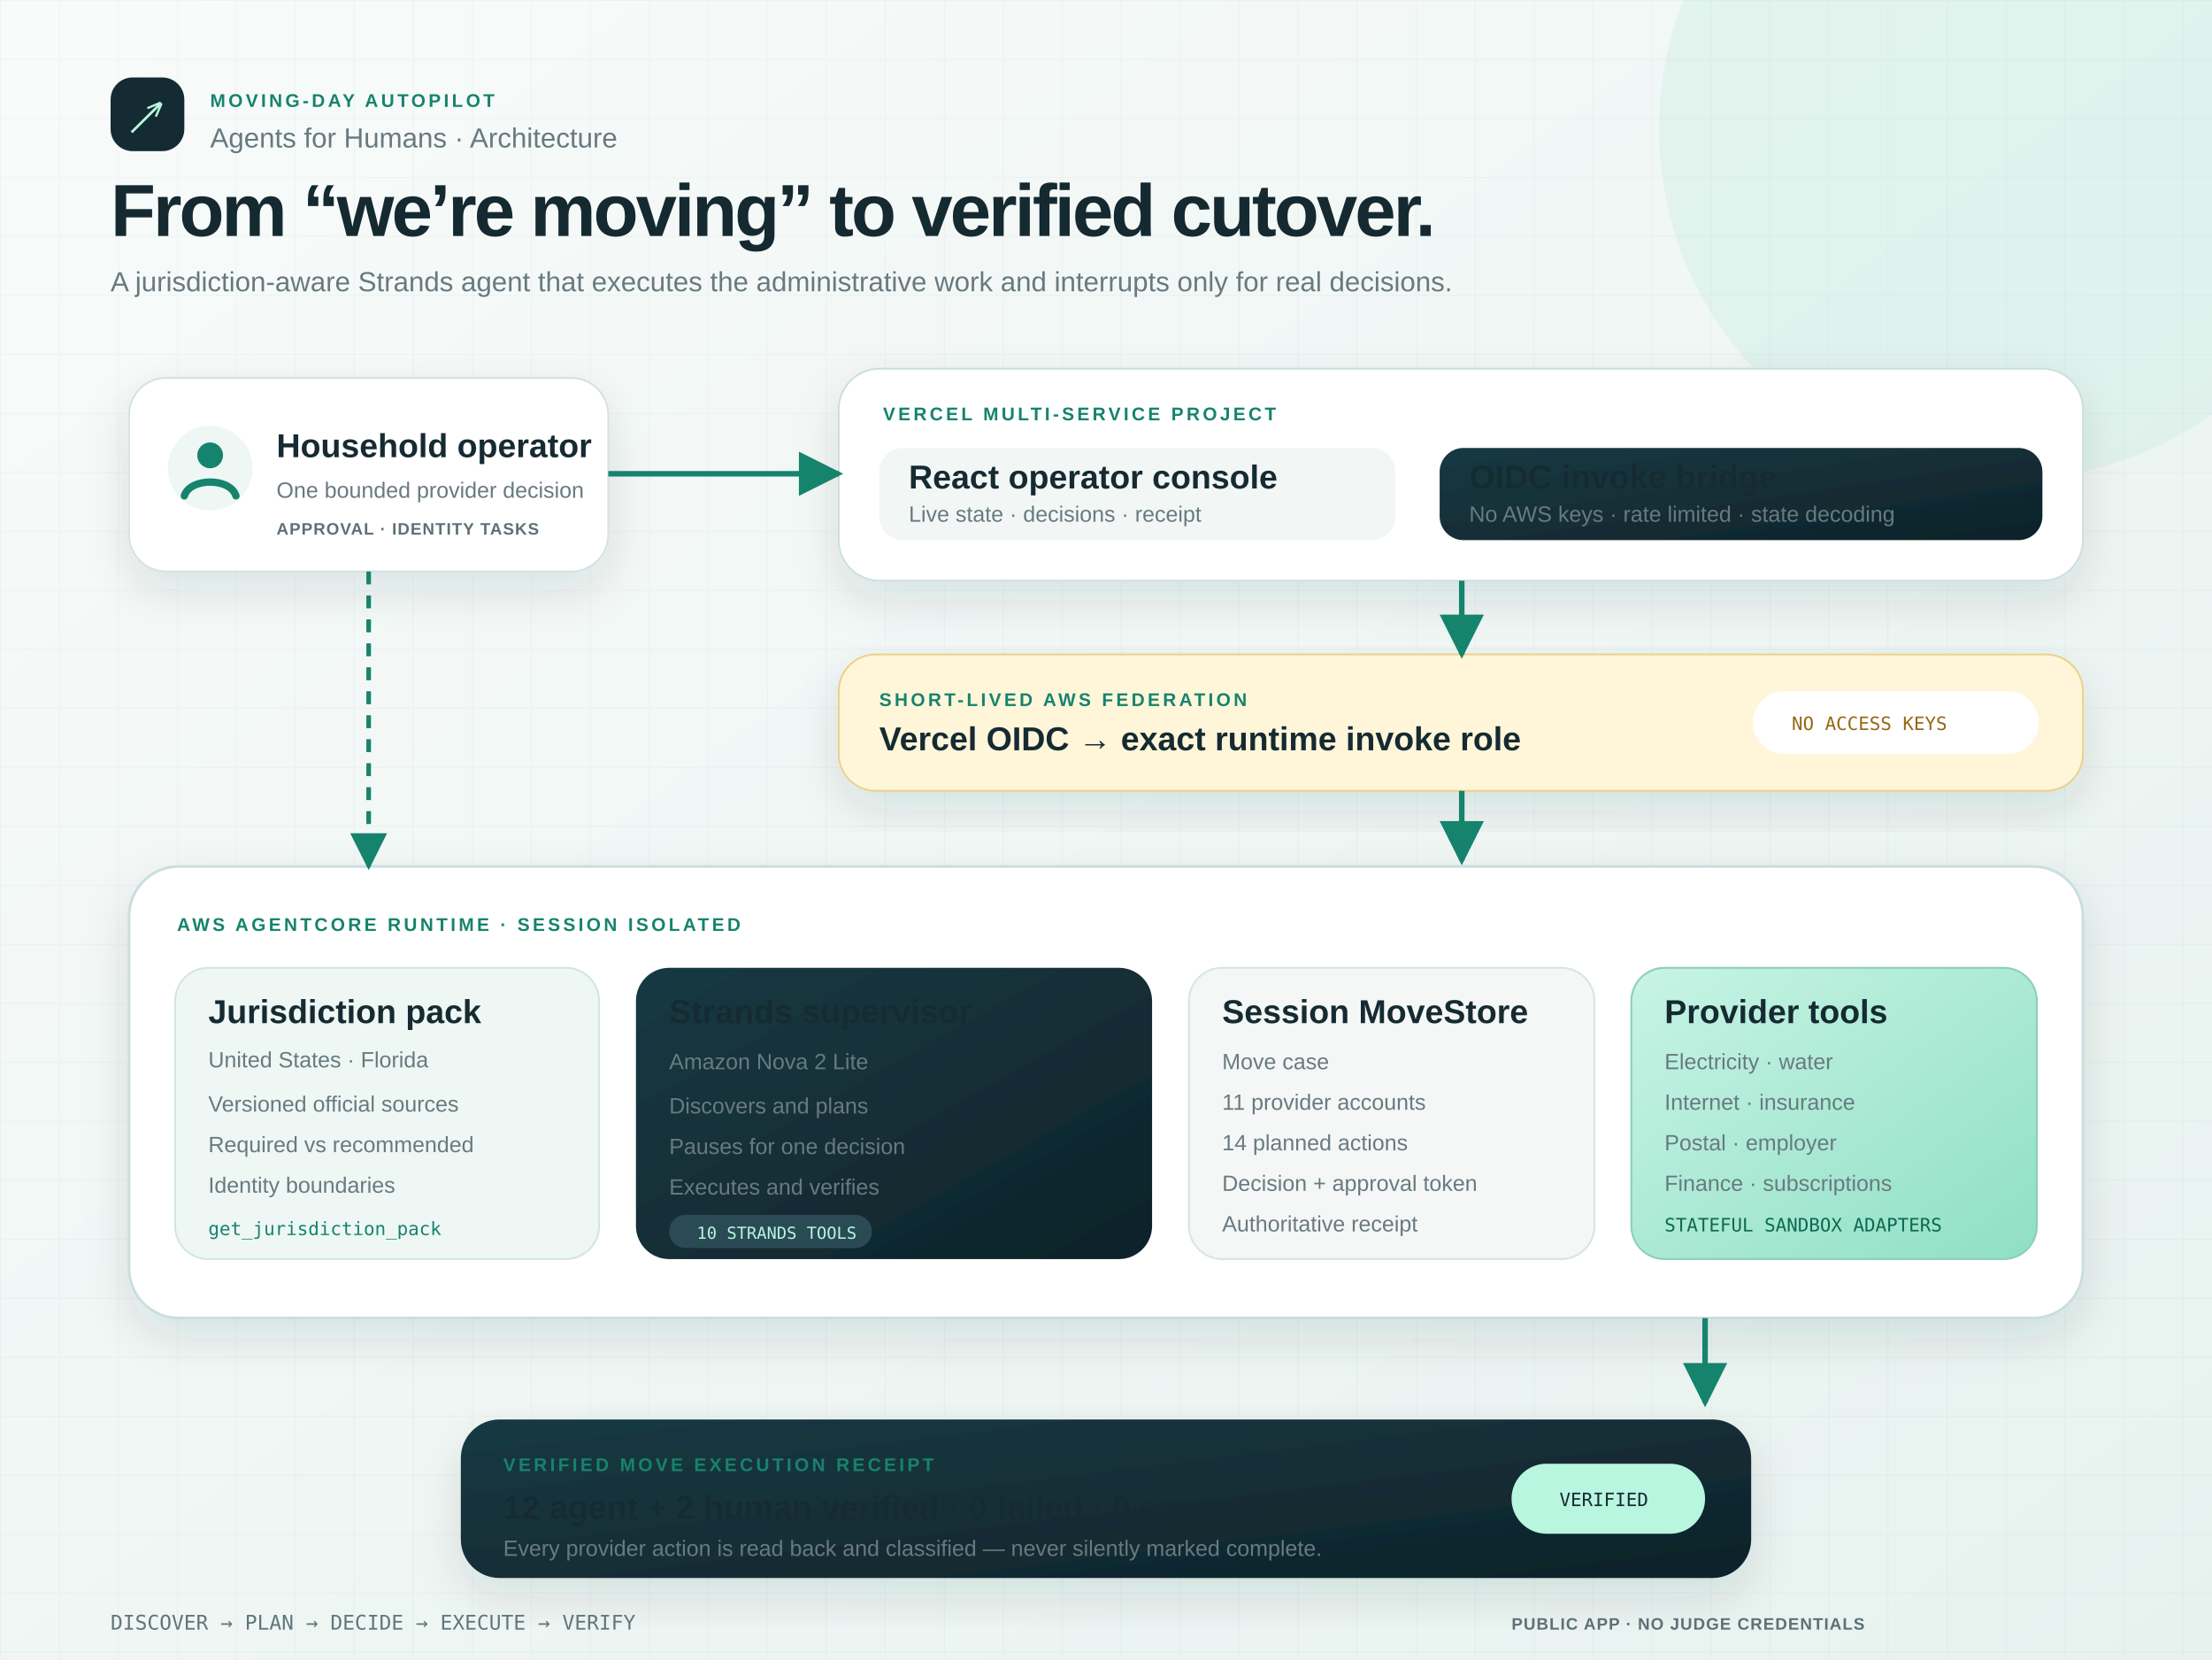
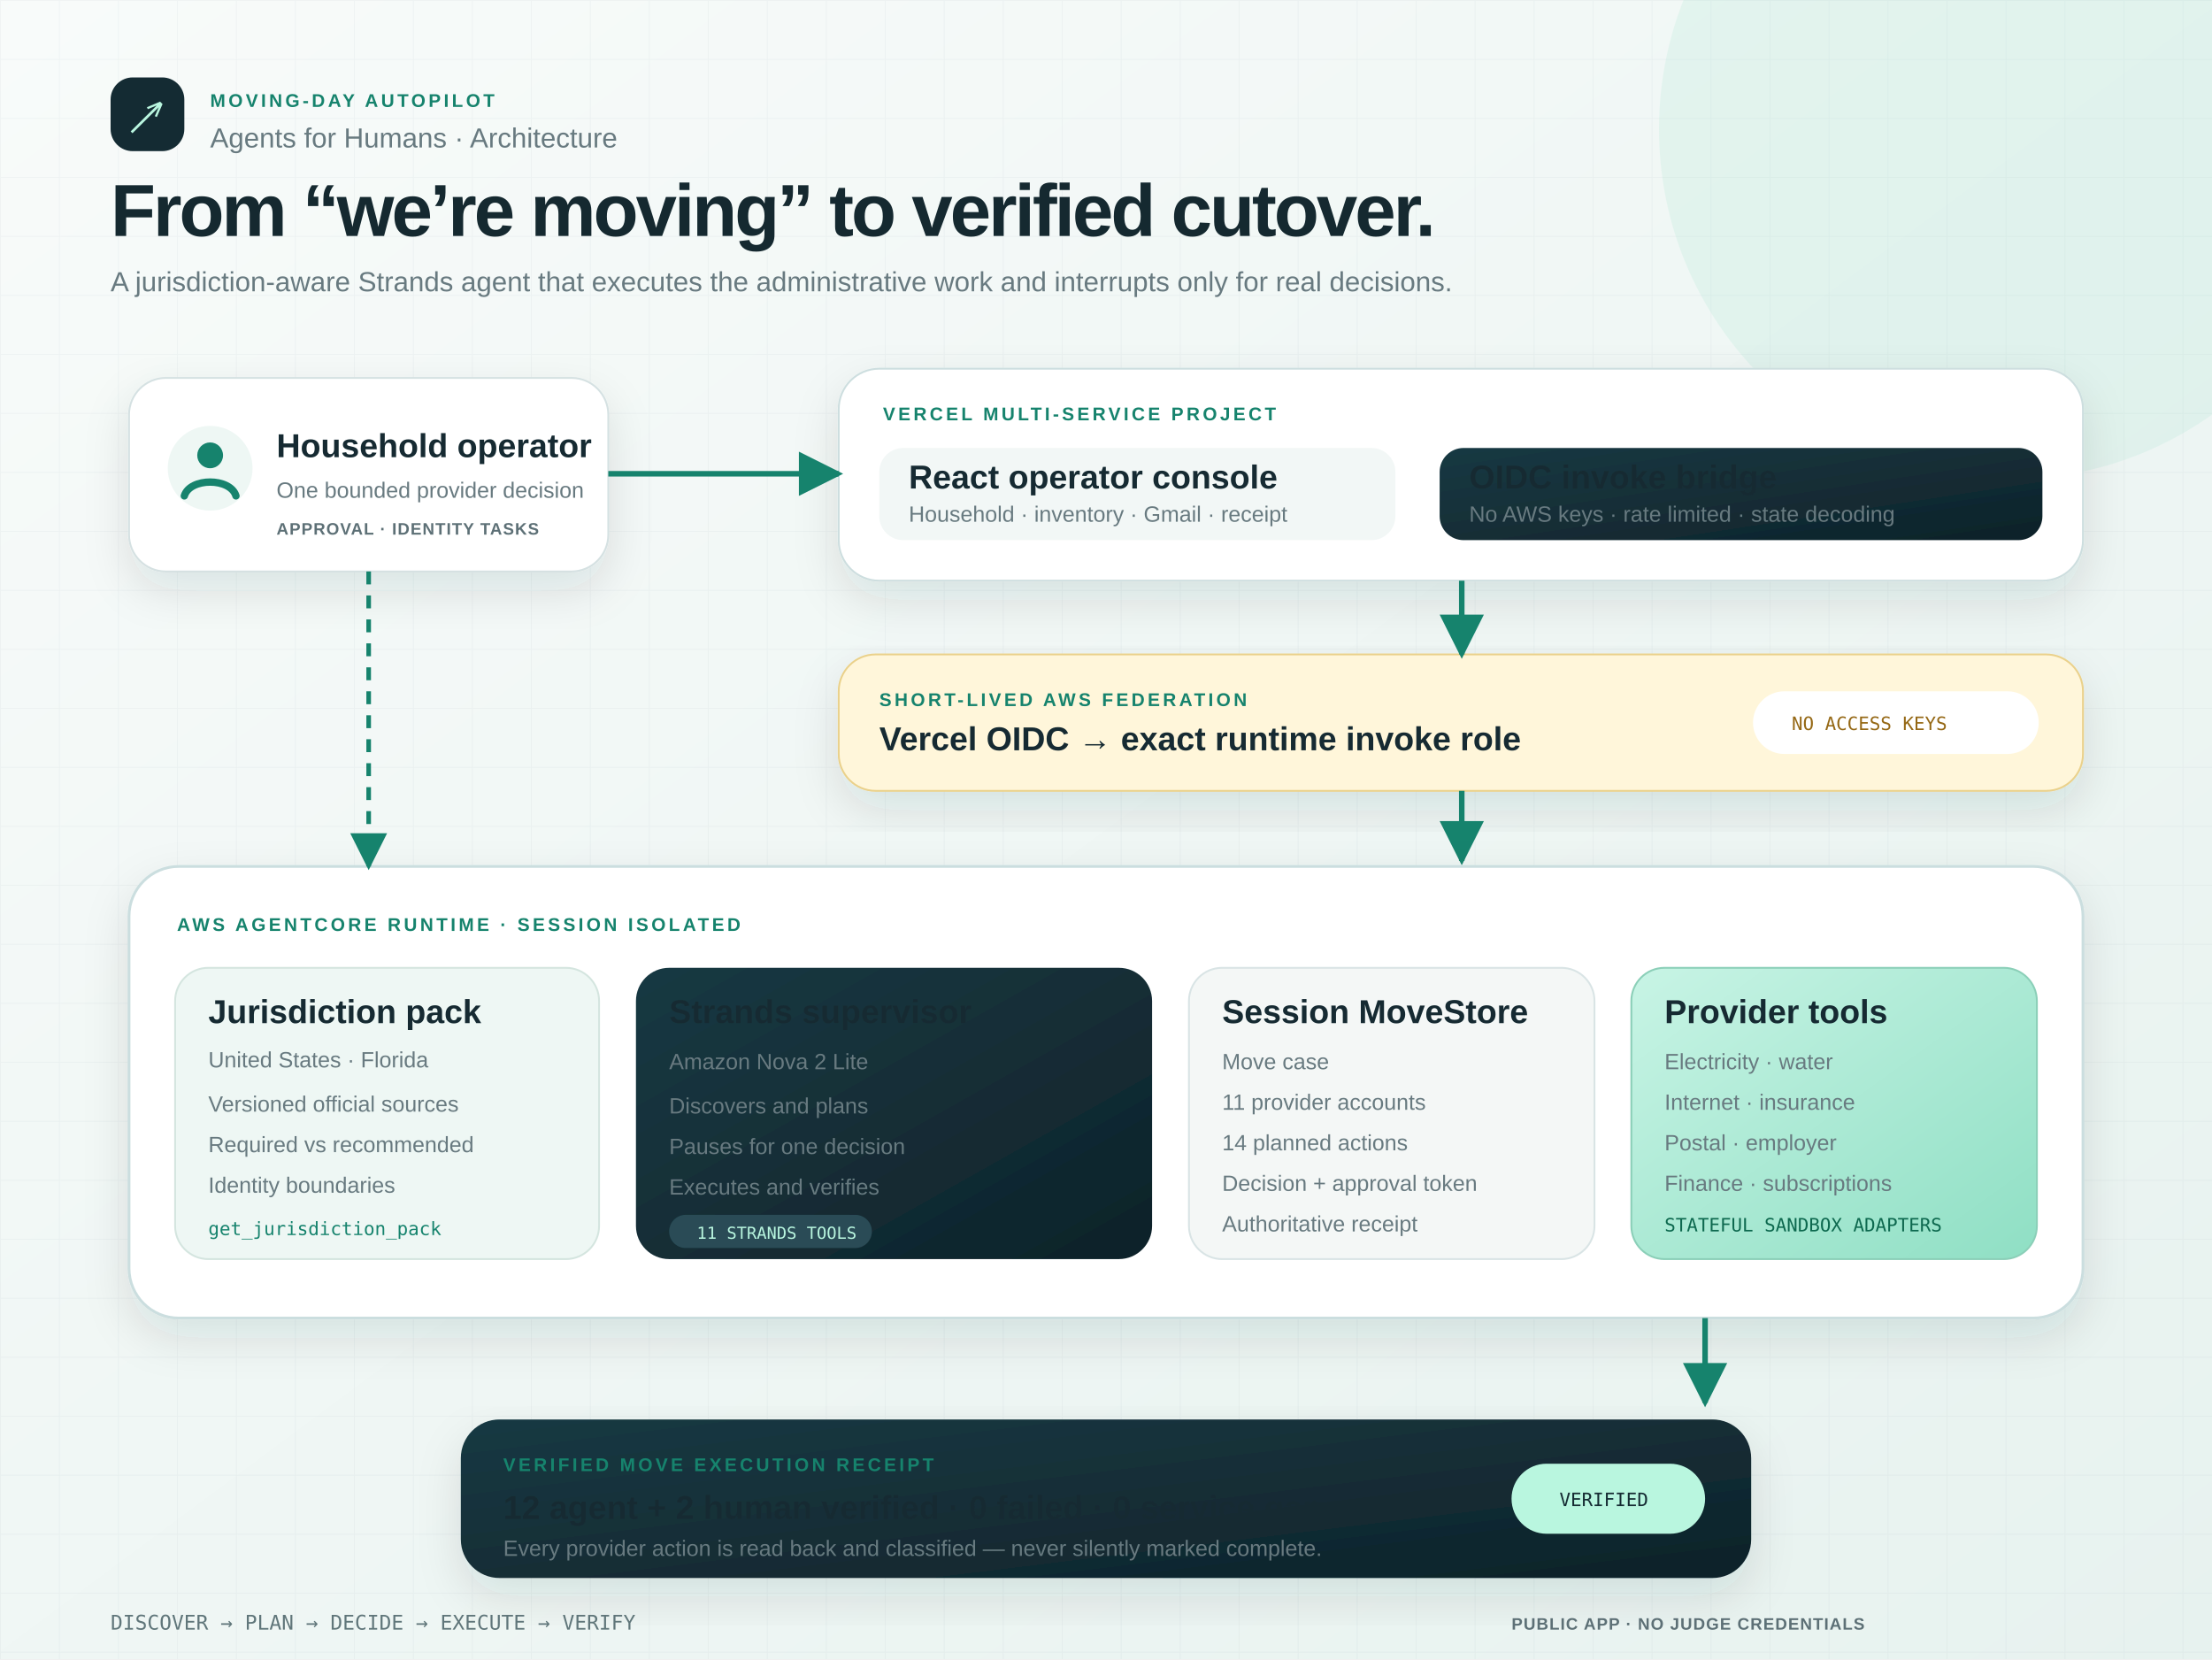
<svg xmlns="http://www.w3.org/2000/svg" width="1200" height="900" viewBox="0 0 1200 900" role="img" aria-labelledby="title desc">
  <defs>
    <linearGradient id="bg" x1="0" y1="0" x2="1" y2="1">
      <stop stop-color="#f8fbfa" />
      <stop offset="1" stop-color="#e7f2ef" />
    </linearGradient>
    <linearGradient id="navy" x1="0" y1="0" x2="1" y2="1">
      <stop stop-color="#193943" />
      <stop offset="1" stop-color="#0e2229" />
    </linearGradient>
    <linearGradient id="teal" x1="0" y1="0" x2="1" y2="1">
      <stop stop-color="#c8f4e5" />
      <stop offset="1" stop-color="#8fdfc4" />
    </linearGradient>
    <pattern id="grid" width="32" height="32" patternUnits="userSpaceOnUse">
      <path d="M32 0H0V32" fill="none" stroke="#17343d" stroke-opacity=".035" />
    </pattern>
    <filter id="shadow" x="-15%" y="-20%" width="130%" height="150%">
      <feDropShadow dx="0" dy="10" stdDeviation="12" flood-color="#17343d" flood-opacity=".11" />
    </filter>
    <marker id="arrow" viewBox="0 0 10 10" refX="9" refY="5" markerWidth="8" markerHeight="8" orient="auto">
      <path d="M0 0l10 5-10 5z" fill="#16836d" />
    </marker>
    <style>.s{font-family:Arial,Helvetica,sans-serif}.m{font-family:Menlo,Consolas,monospace}.hero{font-size:40px;font-weight:700;letter-spacing:-1.4px;fill:#152930}.sub{font-size:15px;fill:#687a80}.ey{font-size:10px;font-weight:700;letter-spacing:1.6px;fill:#16836d}.ct{font-size:18px;font-weight:700;fill:#162c33}.cc{font-size:12px;fill:#687a80}.tiny{font-size:9px;font-weight:700;letter-spacing:.5px;fill:#5d7076}.line{fill:none;stroke:#16836d;stroke-width:3;marker-end:url(#arrow)}.dash{fill:none;stroke:#16836d;stroke-width:2.5;stroke-dasharray:7 6;marker-end:url(#arrow)}</style>
  </defs>
  <rect width="1200" height="900" fill="url(#bg)" />
  <rect width="1200" height="900" fill="url(#grid)" />
  <circle cx="1090" cy="70" r="190" fill="#8fdfc4" opacity=".15" />
  <g class="s">
    <g transform="translate(60 42)">
      <rect width="40" height="40" rx="12" fill="#142b33" />
      <text x="11" y="29" font-size="24" fill="#b9f6df">↗</text>
      <text x="54" y="16" class="ey">MOVING-DAY AUTOPILOT</text>
      <text x="54" y="38" class="sub">Agents for Humans · Architecture</text>
    </g>
    <text x="60" y="128" class="hero">From “we’re moving” to verified cutover.</text>
    <text x="60" y="158" class="sub">A jurisdiction-aware Strands agent that executes the administrative work and interrupts only for real decisions.</text>
    <g filter="url(#shadow)" transform="translate(70 205)">
      <rect width="260" height="105" rx="20" fill="#fff" stroke="#d5e1e2" />
      <circle cx="44" cy="49" r="23" fill="#eef7f4" />
      <circle cx="44" cy="42" r="7" fill="#16836d" />
      <path d="M30 64c3-10 25-10 28 0" fill="none" stroke="#16836d" stroke-width="4" stroke-linecap="round" />
      <text x="80" y="43" class="ct">Household operator</text>
      <text x="80" y="65" class="cc">One bounded provider decision</text>
      <text x="80" y="85" class="tiny">APPROVAL · IDENTITY TASKS</text>
    </g>
    <g filter="url(#shadow)" transform="translate(455 200)">
      <rect width="675" height="115" rx="22" fill="#fff" stroke="#cddedf" />
      <text x="24" y="28" class="ey">VERCEL MULTI-SERVICE PROJECT</text>
      <g transform="translate(22 43)">
        <rect width="280" height="50" rx="13" fill="#f2f7f6" />
        <text x="16" y="22" class="ct" font-size="16">React operator console</text>
-         <text x="16" y="40" class="cc">Live state · decisions · receipt</text>
+         <text x="16" y="40" class="cc">Household · inventory · Gmail · receipt</text>
      </g>
      <g transform="translate(326 43)">
        <rect width="327" height="50" rx="13" fill="url(#navy)" />
        <text x="16" y="22" class="ct" fill="#fff" font-size="16">OIDC invoke bridge</text>
        <text x="16" y="40" class="cc" fill="#c9d9dc">No AWS keys · rate limited · state decoding</text>
      </g>
    </g>
    <path d="M330 257h125" class="line" />
    <g filter="url(#shadow)" transform="translate(455 355)">
      <rect width="675" height="74" rx="20" fill="#fff6da" stroke="#ead18b" />
      <text x="22" y="28" class="ey" fill="#956814">SHORT-LIVED AWS FEDERATION</text>
      <text x="22" y="52" class="ct" font-size="16">Vercel OIDC → exact runtime invoke role</text>
      <rect x="496" y="20" width="155" height="34" rx="17" fill="#fff" />
      <text x="517" y="41" class="m" font-size="10" fill="#956814">NO ACCESS KEYS</text>
    </g>
    <path d="M793 315v40" class="line" />
    <path d="M793 429v38" class="line" />
    <g filter="url(#shadow)" transform="translate(70 470)">
      <rect width="1060" height="245" rx="27" fill="#fff" stroke="#cbdedf" stroke-width="1.5" />
      <text x="26" y="35" class="ey">AWS AGENTCORE RUNTIME · SESSION ISOLATED</text>
      <g transform="translate(25 55)">
        <rect width="230" height="158" rx="18" fill="#eef7f4" stroke="#d4e5df" />
        <text x="18" y="30" class="ct" font-size="17">Jurisdiction pack</text>
        <text x="18" y="54" class="cc">United States · Florida</text>
        <text x="18" y="78" class="cc">Versioned official sources</text>
        <text x="18" y="100" class="cc">Required vs recommended</text>
        <text x="18" y="122" class="cc">Identity boundaries</text>
        <text x="18" y="145" class="m" font-size="10" fill="#16836d">get_jurisdiction_pack</text>
      </g>
      <g transform="translate(275 55)">
        <rect width="280" height="158" rx="18" fill="url(#navy)" />
        <text x="18" y="30" class="ct" fill="#fff" font-size="17">Strands supervisor</text>
        <text x="18" y="55" class="cc" fill="#c9d9dc">Amazon Nova 2 Lite</text>
        <text x="18" y="79" class="cc" fill="#c9d9dc">Discovers and plans</text>
        <text x="18" y="101" class="cc" fill="#c9d9dc">Pauses for one decision</text>
        <text x="18" y="123" class="cc" fill="#c9d9dc">Executes and verifies</text>
        <rect x="18" y="134" width="110" height="18" rx="9" fill="#294b56" />
-         <text x="33" y="147" class="m" font-size="9" fill="#b9f6df">10 STRANDS TOOLS</text>
+         <text x="33" y="147" class="m" font-size="9" fill="#b9f6df">11 STRANDS TOOLS</text>
      </g>
      <g transform="translate(575 55)">
        <rect width="220" height="158" rx="18" fill="#f4f7f6" stroke="#d9e4e5" />
        <text x="18" y="30" class="ct" font-size="17">Session MoveStore</text>
        <text x="18" y="55" class="cc">Move case</text>
        <text x="18" y="77" class="cc">11 provider accounts</text>
        <text x="18" y="99" class="cc">14 planned actions</text>
        <text x="18" y="121" class="cc">Decision + approval token</text>
        <text x="18" y="143" class="cc">Authoritative receipt</text>
      </g>
      <g transform="translate(815 55)">
        <rect width="220" height="158" rx="18" fill="url(#teal)" stroke="#8bcfb8" />
        <text x="18" y="30" class="ct" font-size="17">Provider tools</text>
        <text x="18" y="55" class="cc" fill="#335b50">Electricity · water</text>
        <text x="18" y="77" class="cc" fill="#335b50">Internet · insurance</text>
        <text x="18" y="99" class="cc" fill="#335b50">Postal · employer</text>
        <text x="18" y="121" class="cc" fill="#335b50">Finance · subscriptions</text>
        <text x="18" y="143" class="m" font-size="10" fill="#0e694f">STATEFUL SANDBOX ADAPTERS</text>
      </g>
    </g>
    <path d="M200 310v160" class="dash" />
    <path d="M925 715v46" class="line" />
    <g filter="url(#shadow)" transform="translate(250 770)">
      <rect width="700" height="86" rx="21" fill="url(#navy)" />
      <text x="23" y="28" class="ey" fill="#b9f6df">VERIFIED MOVE EXECUTION RECEIPT</text>
      <text x="23" y="54" class="ct" fill="#fff" font-size="18">12 agent + 2 human verified · 0 failed · 0 service gaps</text>
      <text x="23" y="74" class="cc" fill="#c9d9dc">Every provider action is read back and classified — never silently marked complete.</text>
      <rect x="570" y="24" width="105" height="38" rx="19" fill="#b9f6df" />
      <text x="596" y="47" class="m" font-size="10" fill="#142b33">VERIFIED</text>
    </g>
    <text x="60" y="884" class="m" font-size="11" fill="#60767a">DISCOVER → PLAN → DECIDE → EXECUTE → VERIFY</text>
    <text x="820" y="884" class="tiny">PUBLIC APP · NO JUDGE CREDENTIALS</text>
  </g>
</svg>
